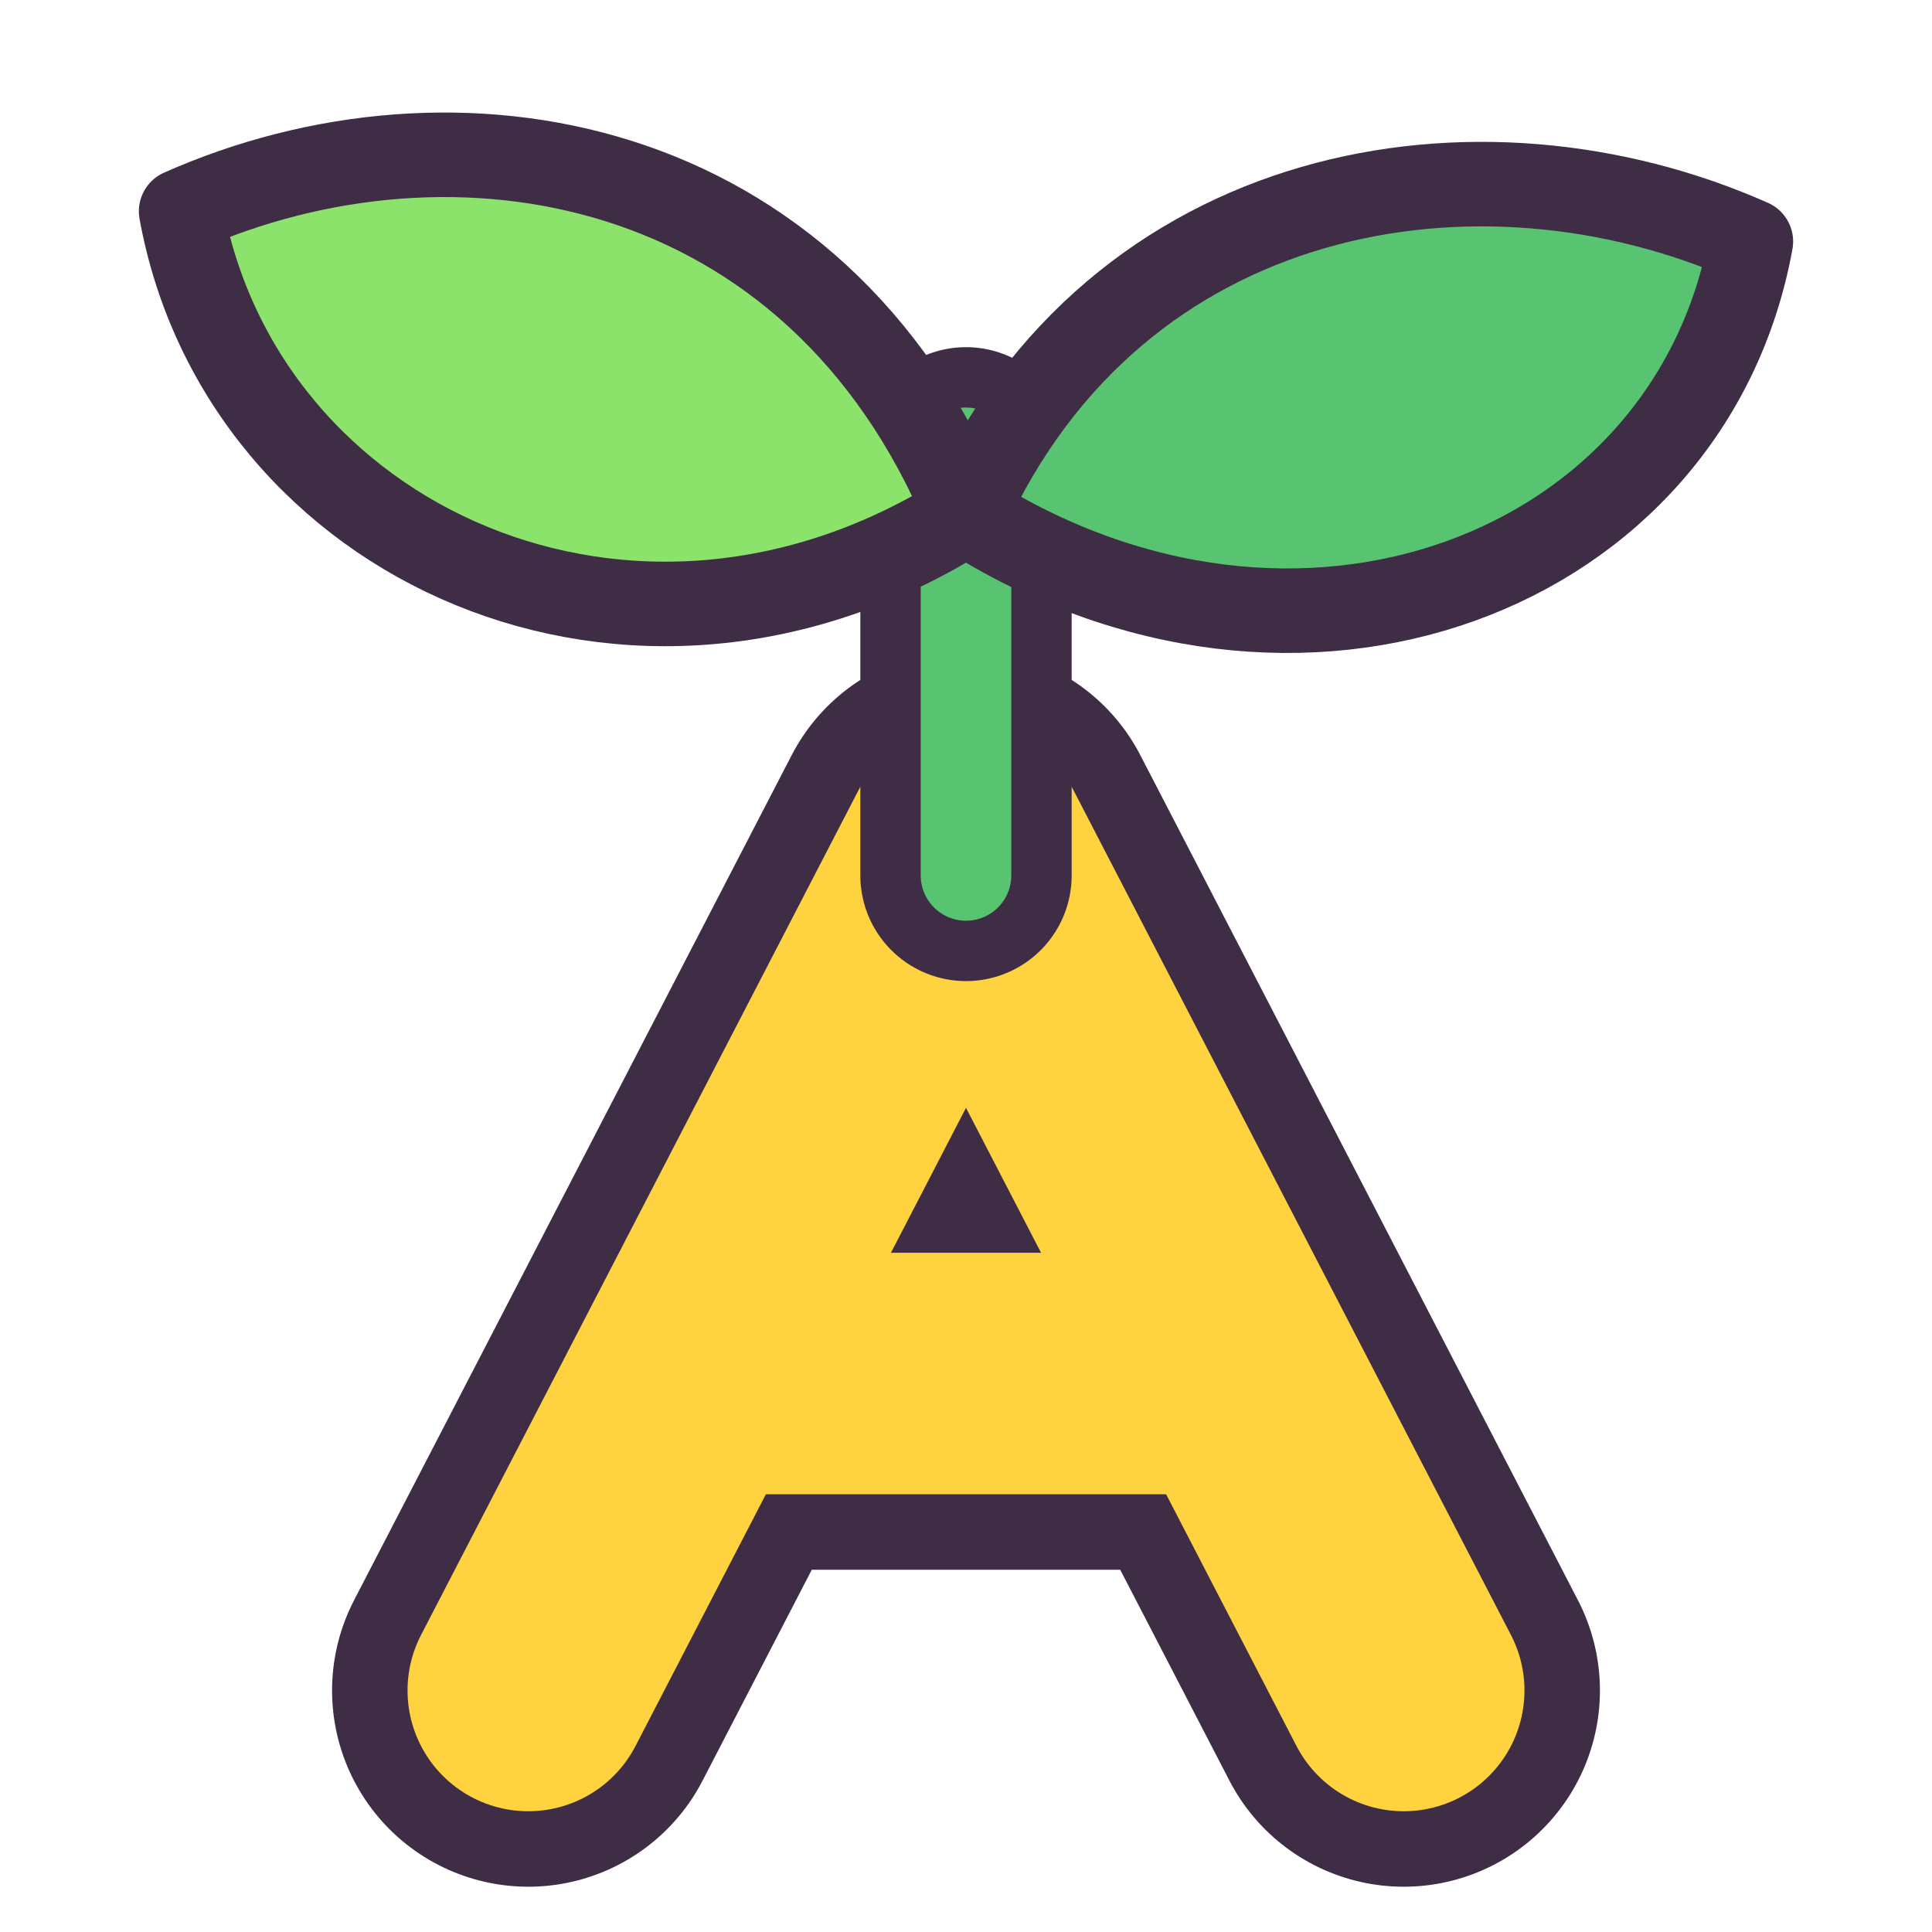
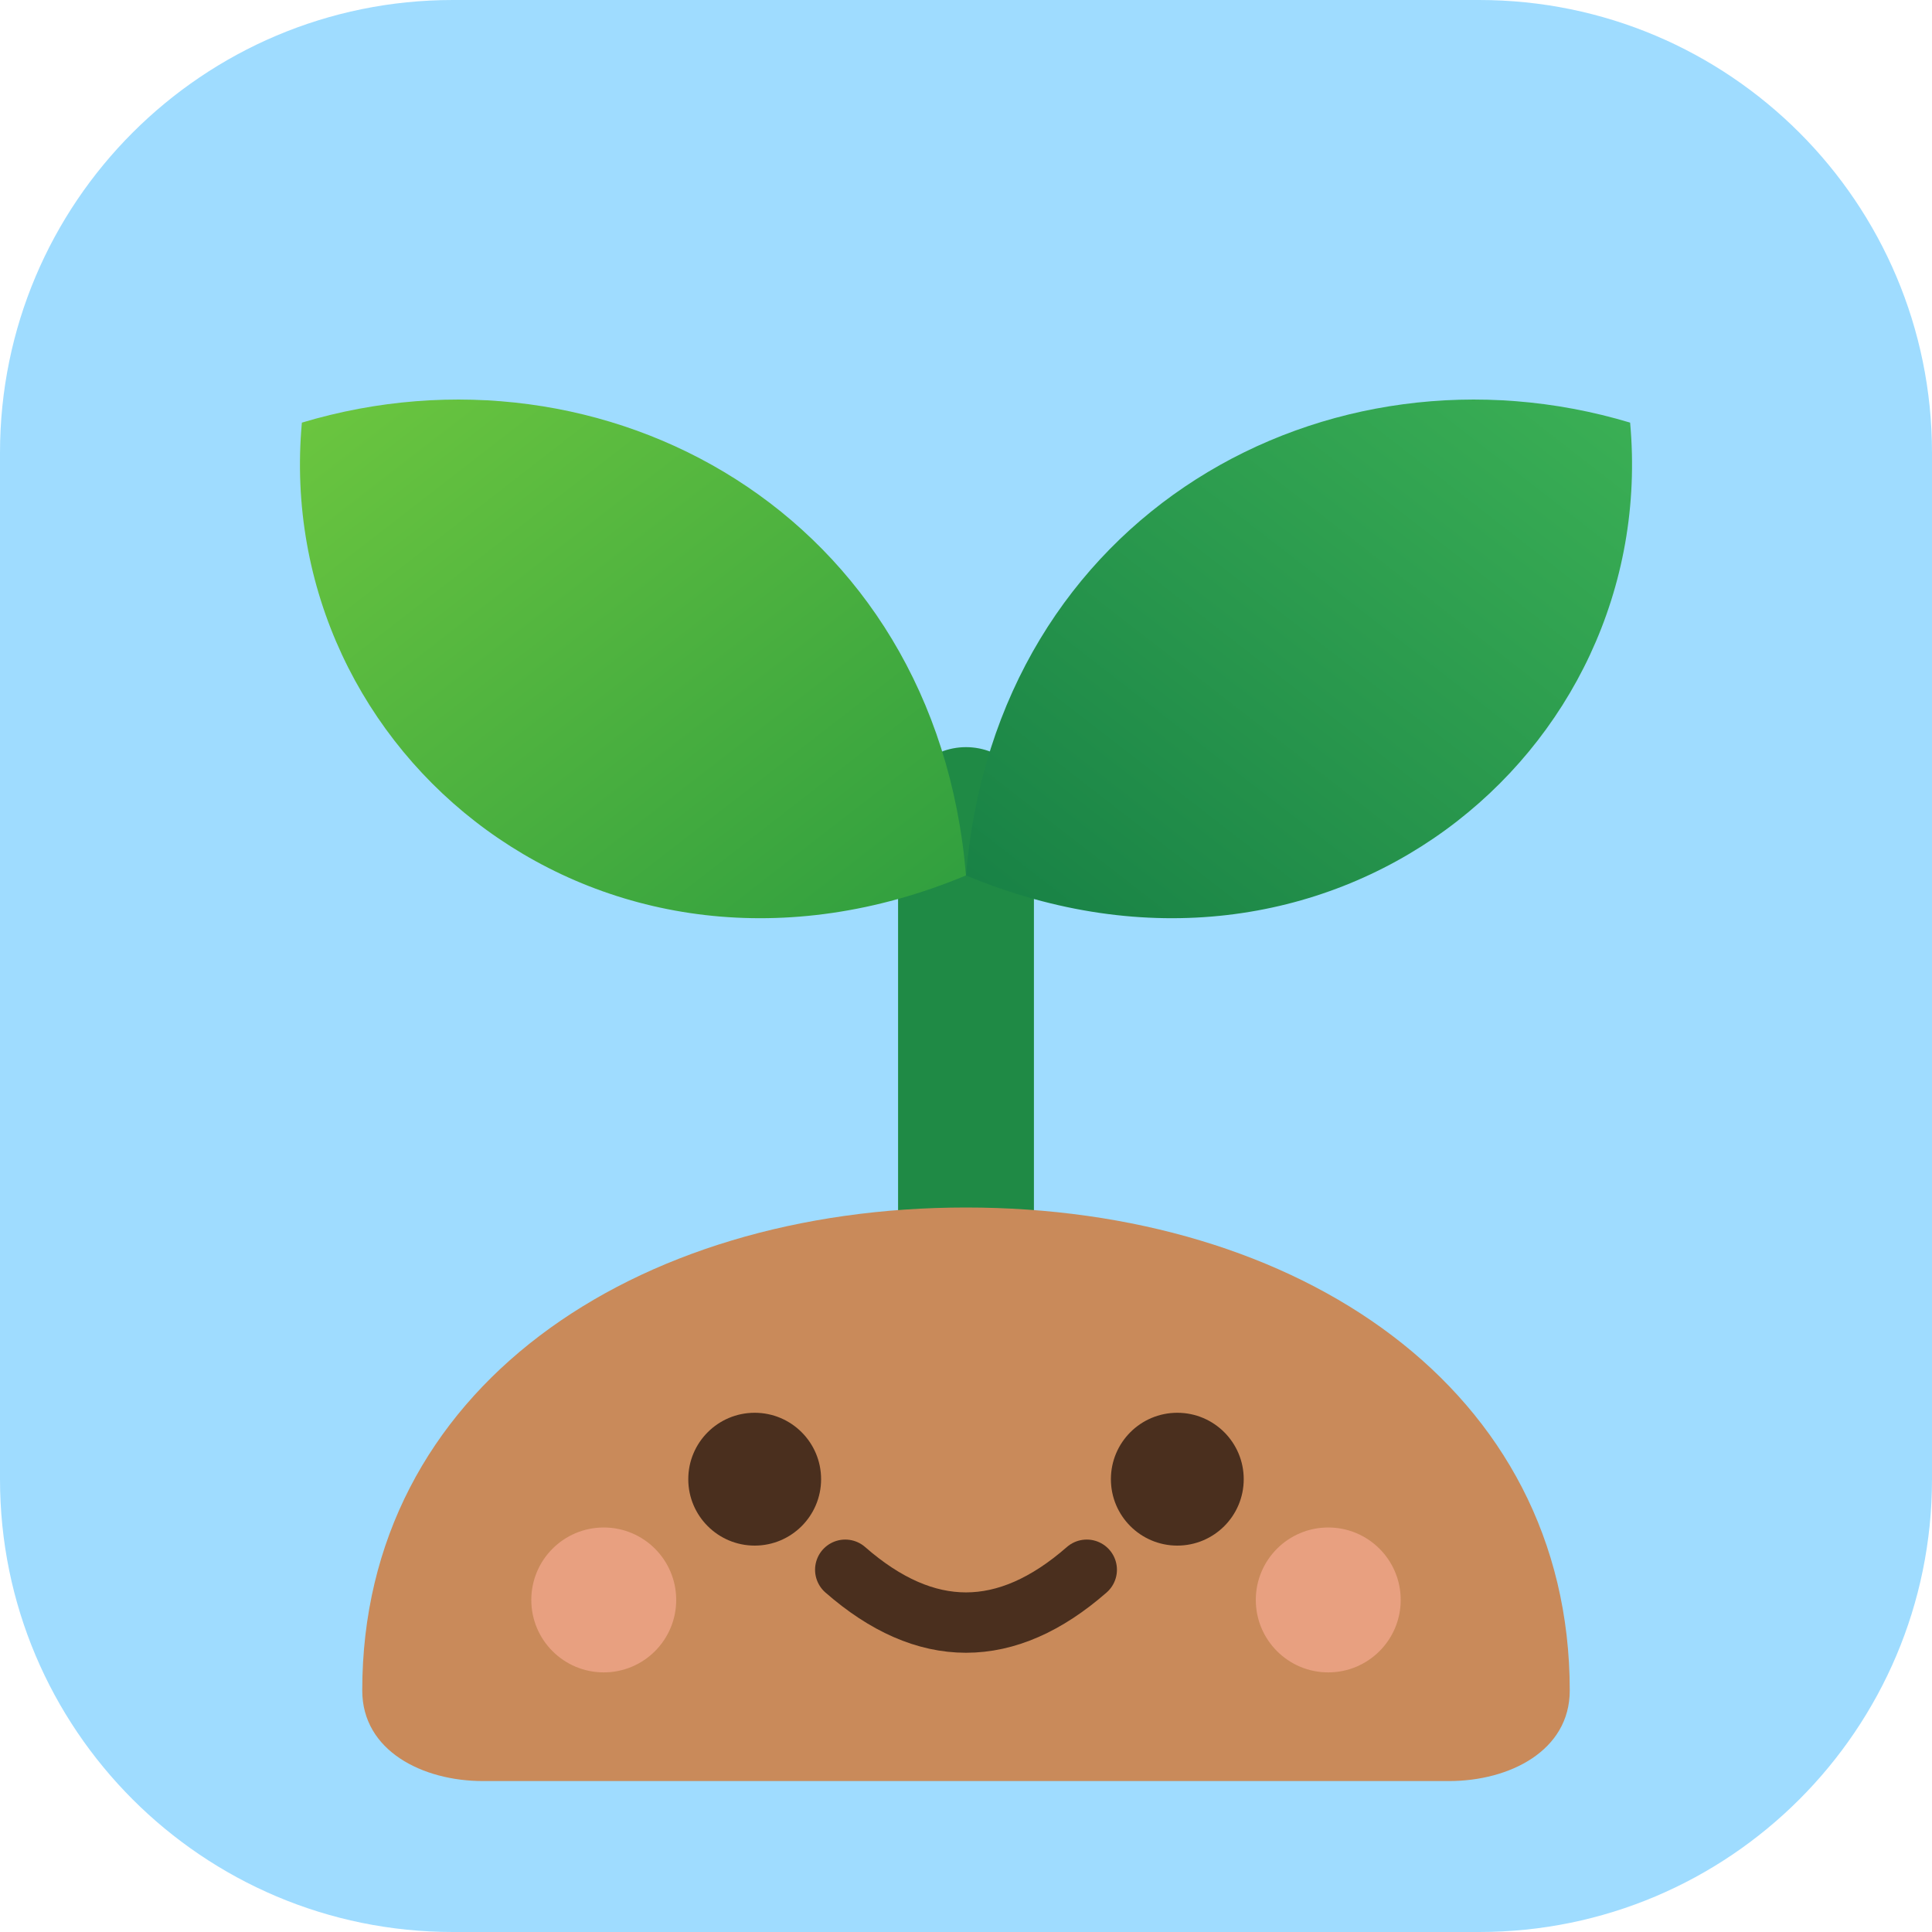
<svg xmlns="http://www.w3.org/2000/svg" viewBox="0 0 64 64">
-   <g fill="none" stroke-linecap="round" stroke-linejoin="round">
-     <path d="M32 28 L17.5 56 M32 28 L46.5 56 M23 45.5 H41" stroke="#3f2d46" stroke-width="13" />
-     <path d="M32 28 L17.5 56 M32 28 L46.5 56 M23 45.5 H41" stroke="#ffd23f" stroke-width="8" />
-     <path d="M32 29 V15" stroke="#3f2d46" stroke-width="7" />
-     <path d="M32 29 V15" stroke="#58c472" stroke-width="3" />
-   </g>
-   <path d="M32 17 C27 5 15 3 6 7 C8 18 21 24 32 17 Z" fill="#8be36b" stroke="#3f2d46" stroke-width="2.8" stroke-linejoin="round" />
-   <path d="M32 17 C37 6 49 4 58 8 C56 19 43 24 32 17 Z" fill="#58c472" stroke="#3f2d46" stroke-width="2.8" stroke-linejoin="round" />
+   <defs>
+     <linearGradient id="l1" x1="0" y1="0" x2="1" y2="1">
+       <stop offset="0" stop-color="#6cc63f" />
+       <stop offset="1" stop-color="#2f9e3f" />
+     </linearGradient>
+     <linearGradient id="l2" x1="1" y1="0" x2="0" y2="1">
+       <stop offset="0" stop-color="#3bb055" />
+       <stop offset="1" stop-color="#178045" />
+     </linearGradient>
+   </defs>
+   <rect width="64" height="64" rx="15" fill="#9fdcff" />
+   <path d="M32 42 V27" stroke="#1f8a45" stroke-width="4.500" stroke-linecap="round" />
+   <path d="M32 29 C31 17 20 11 10 14 C9 25 20 34 32 29 Z" fill="url(#l1)" />
+   <path d="M32 29 C33 17 44 11 54 14 C55 25 44 34 32 29 Z" fill="url(#l2)" />
+   <path d="M12 56 C12 46 21 40 32 40 C43 40 52 46 52 56 C52 58 50 59 48 59 H16 C14 59 12 58 12 56 Z" fill="#c98a5a" />
+   <circle cx="25" cy="49" r="2.200" fill="#4a2f1e" />
+   <circle cx="39" cy="49" r="2.200" fill="#4a2f1e" />
+   <path d="M28 52 Q32 55.500 36 52" fill="none" stroke="#4a2f1e" stroke-width="2" stroke-linecap="round" />
+   <circle cx="20" cy="53" r="2.400" fill="#f0a58a" opacity=".8" />
+   <circle cx="44" cy="53" r="2.400" fill="#f0a58a" opacity=".8" />
</svg>
